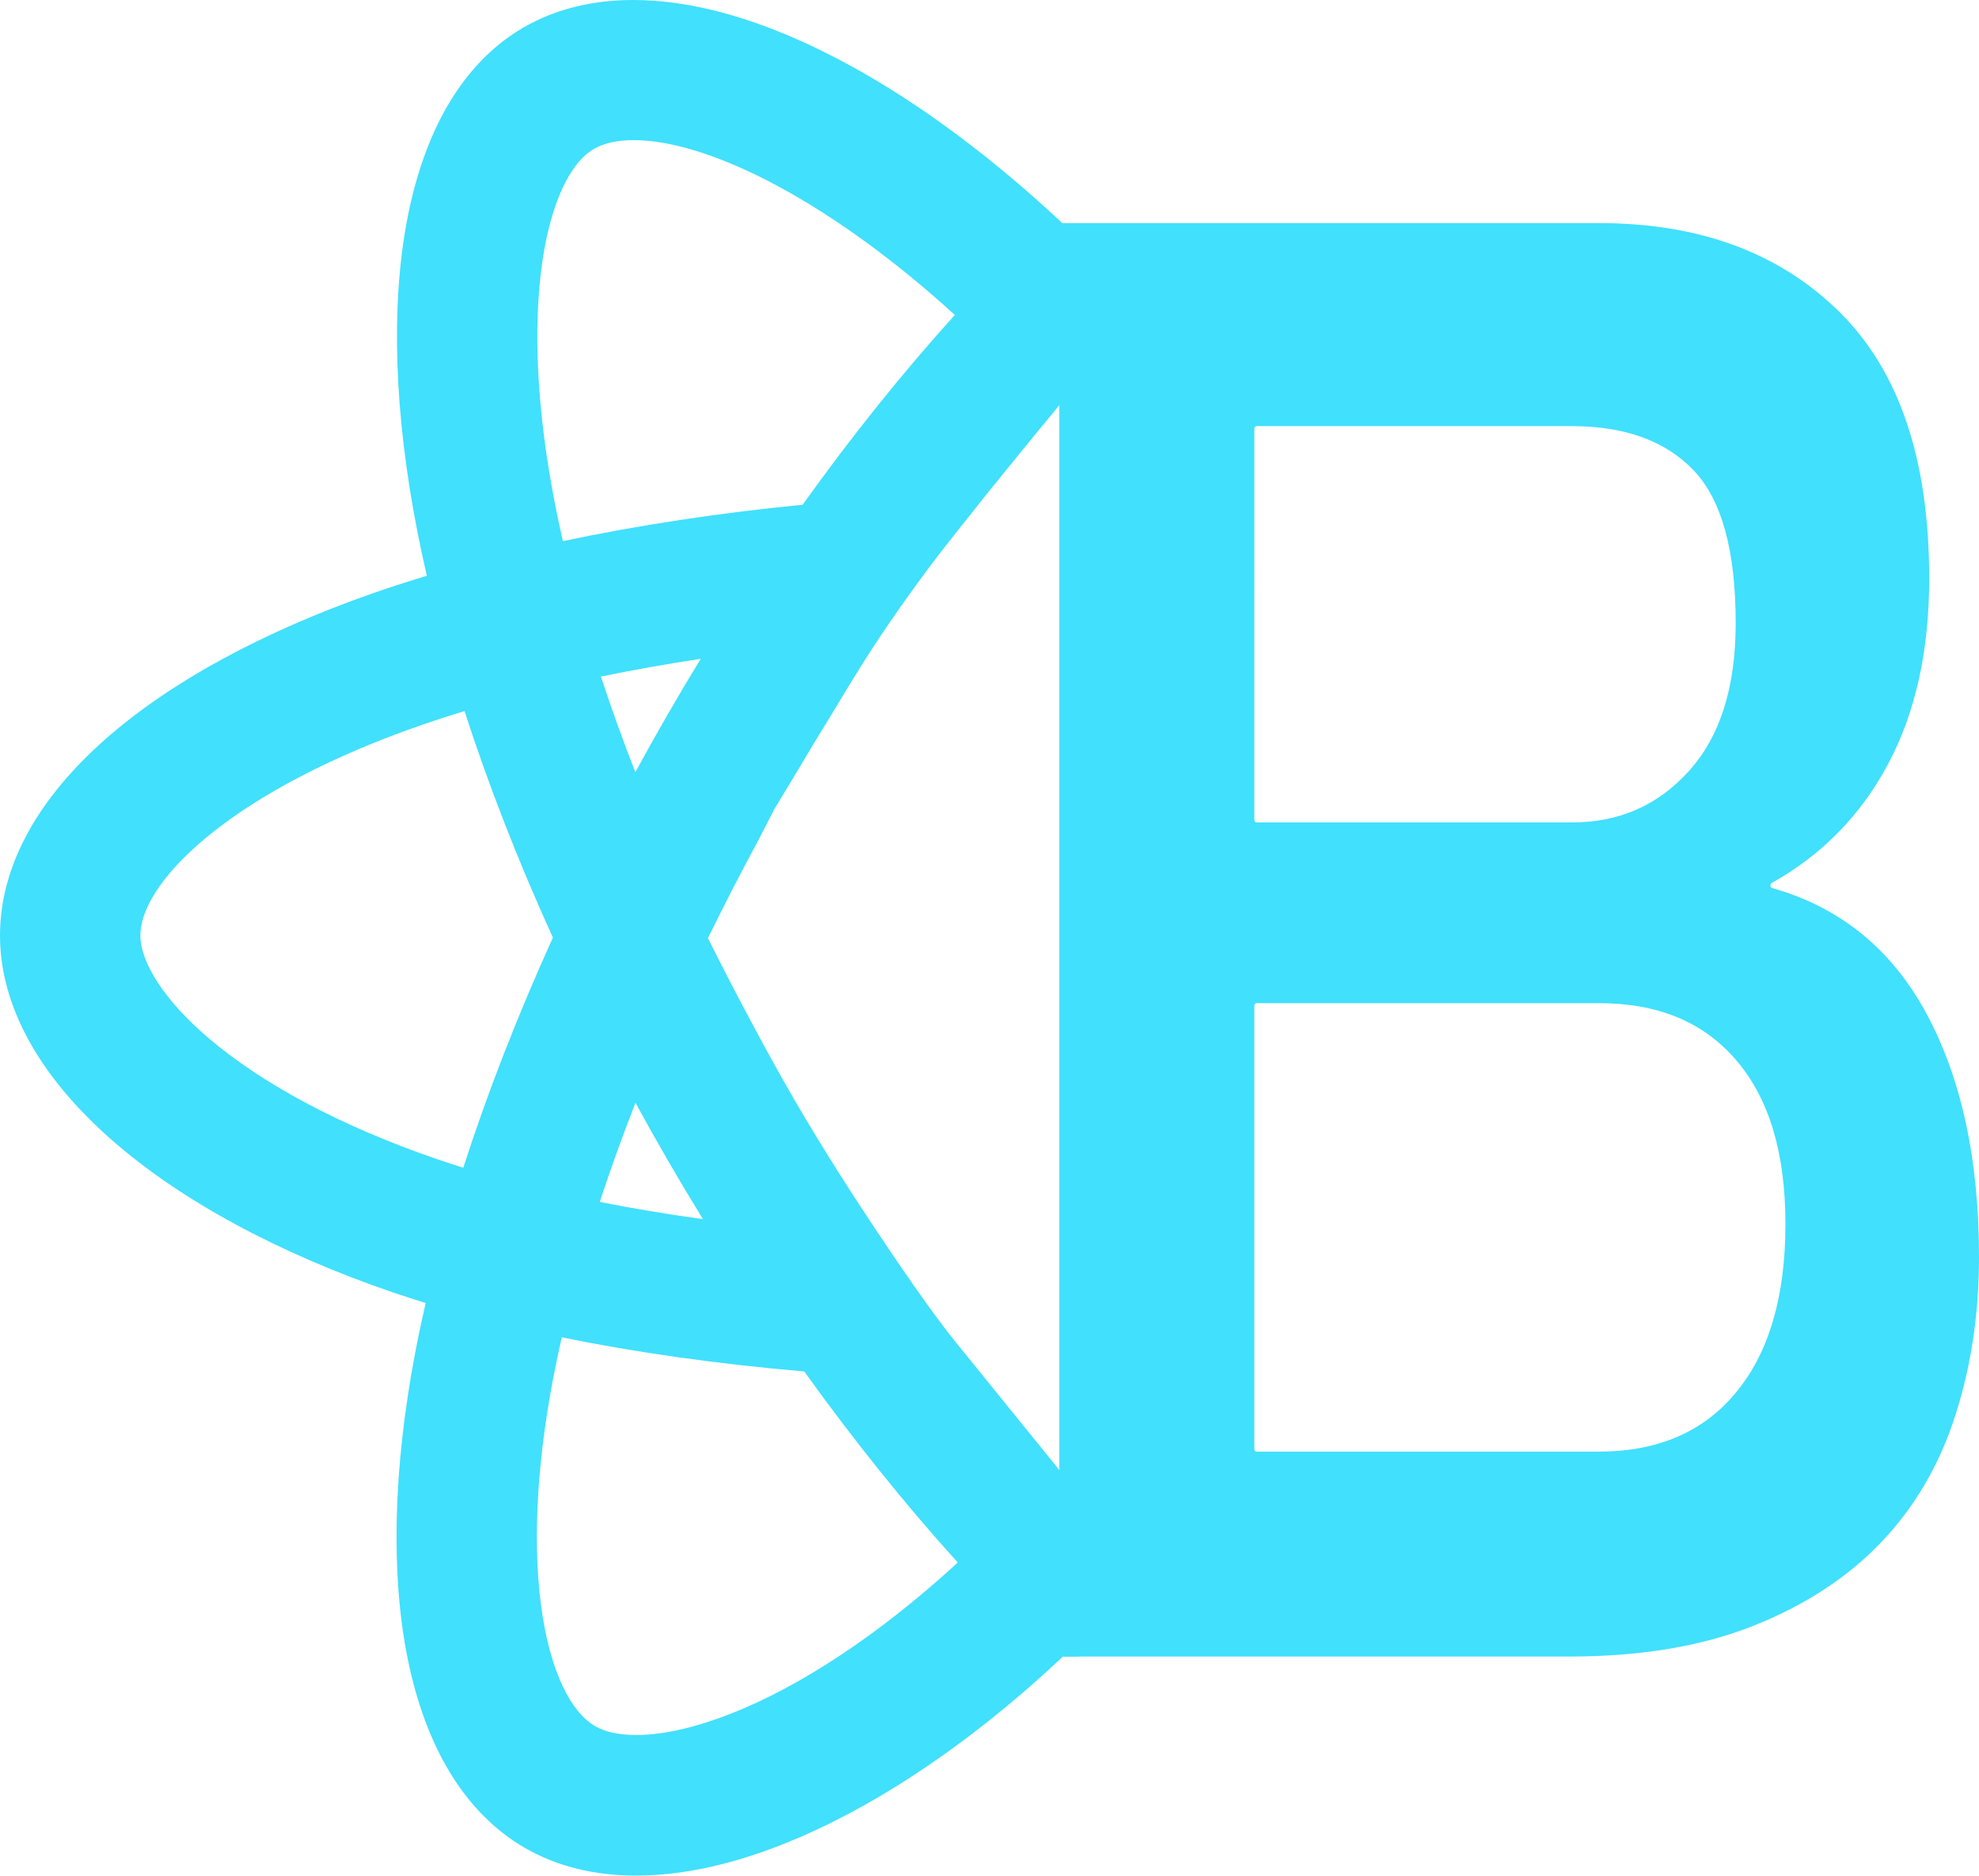
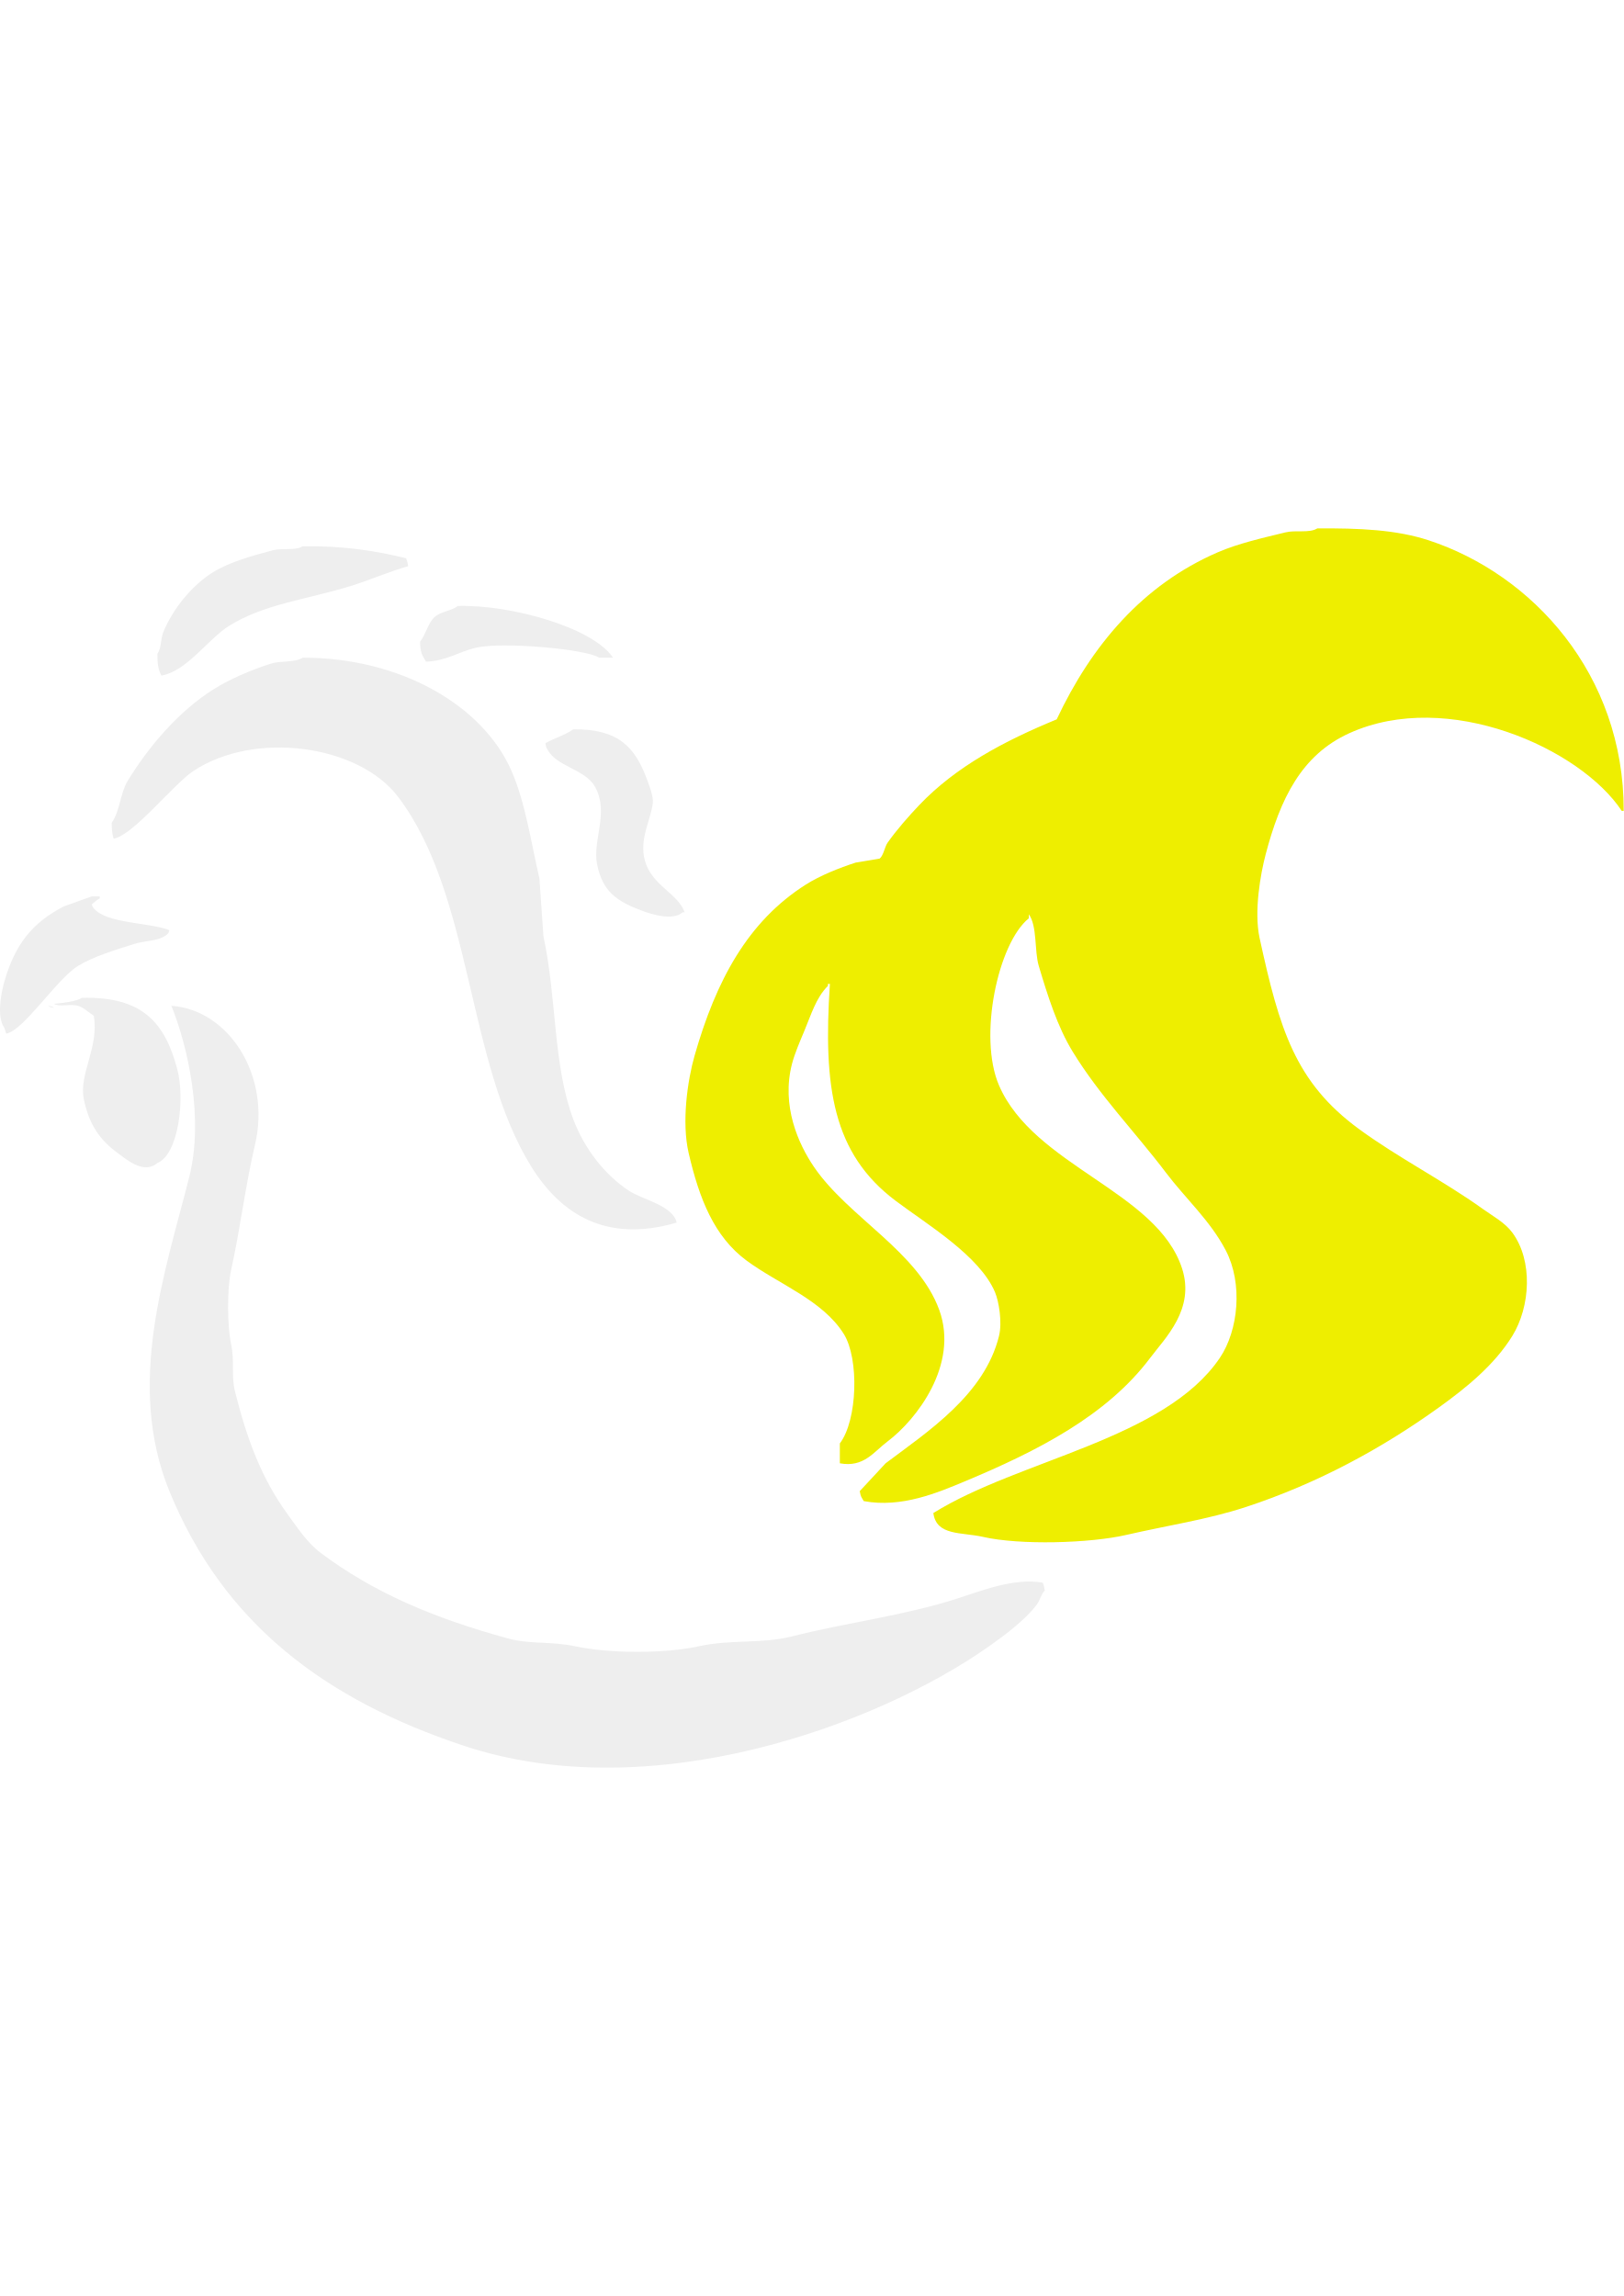
- <svg xmlns="http://www.w3.org/2000/svg" id="Layer_1" data-name="Layer 1" viewBox="0 0 2127.98 2016.87" fill="#41e0fd">
-   <path d="M888 1119.17c16-32.62 32.84-65.37 50.17-97.35l.15-.27 18.39-35.68 27.16-45 .17-.29c10.14-17.26 20.66-34.68 31.27-51.78l18.69-30.87c24.88-41.19 44.88-71.23 76.43-114.76 17-23.43 33.12-44 58.66-75.92l.06-.06 1.26-1.59.49-.63c10.37-13.22 20.84-26.25 31.11-38.73l.34-.42.2-.25c23.83-29.51 48.12-59.13 72.19-88l9.57-11.48V356.54H1267c-9.23-8.68-18.66-17.3-28.08-25.69-76.32-67.72-152.43-120.85-226.27-157.79-75.71-37.92-145.63-57.14-207.8-57.14-44.39 0-84.06 9.94-117.91 29.53-32.55 18.84-59.9 46.91-81.31 83.44-20.06 34.23-34.84 75.89-43.95 123.81-17.54 92.37-13.74 208 11 334.34 3.12 15.9 6.56 32 10.25 48-19.74 6-38.91 12.18-57.13 18.53-119.26 41.58-219 95.91-288.42 157.14-36 31.71-63.84 65.23-82.89 99.62-20.24 36.57-30.51 74.08-30.51 111.49 0 75 41.55 151 120.15 219.94 74 64.93 178.65 121.62 302.55 164 11.51 3.91 23.22 7.71 35 11.34-4.12 17.93-7.93 36-11.36 54-23.56 124.08-26.31 237.62-8 328.35 9.51 47 24.61 87.89 44.89 121.57 21.56 35.8 48.93 63.44 81.34 82.13 34.15 19.69 74.34 29.67 119.45 29.67 61.42 0 130.09-18.21 204.11-54.13 72.56-35.21 146.63-85.64 220.13-149.89 11.33-9.9 23-20.49 34.66-31.53h17.41v-174.39l-6.34-7.8-3-3.67-79.82-98.55-44.35-54.75c-22.39-27.64-58.25-78.79-101-144-34-51.84-58.76-93.47-70.5-113.63l-1.28-2.21c-20.49-35.33-35.71-63.79-47.93-86.64-15.3-28.63-30.39-57.87-44.91-87l2.66-5.17zm-80.86-172.89c-13.53-34.7-25.92-69.13-37-102.81 34.57-7.13 70.51-13.53 107.32-19.11-12.28 20.11-24.34 40.41-36 60.64s-23.12 40.69-34.32 61.28zm-38.25 462.1c11.45-34.86 24.31-70.56 38.39-106.59 11.29 20.7 22.87 41.3 34.58 61.53 12.27 21.19 25 42.48 37.95 63.58-38.46-5.32-75.62-11.53-110.92-18.51zM707.18 397.16c9-61.74 29.14-105.87 55.37-121.06 10.89-6.31 25.34-9.5 42.93-9.5 38.47 0 88.24 15.1 143.91 43.67 60.34 31 125.77 77.11 189.22 133.45q5.9 5.24 12.07 10.89c-55.81 61.71-110.81 130.28-163.68 204.1-90.08 8.8-176.68 21.94-257.76 39.11-2.93-12.84-5.68-25.75-8.2-38.5l-.24-1.32c-19.33-98.76-24.04-189-13.62-260.84zm11.31 727c-38.1 84-70.48 167.16-96.37 247.46-9-2.8-17.89-5.72-26.65-8.7-103-35.21-188.79-80.66-248.08-131.43-45.37-38.85-72.45-79.83-72.45-109.63 0-30.59 27.09-70 74.34-108.2 55-44.47 133.27-85.11 226.19-117.5 15.79-5.48 31.87-10.73 48-15.64 25.53 79.13 57.48 160.99 95.01 243.63zm.12 474.92c2.86-15 6-30.09 9.43-45.09 80 16.37 167.59 28.71 260.75 36.71 53.38 74.34 108.84 143.37 165.05 205.44-6.94 6.39-13.94 12.68-20.9 18.79-81.37 71.13-163.09 122.55-236.28 148.71l-1.52.54c-32.8 11.58-62.09 17.45-87 17.45-18.38 0-33.22-3.18-44.11-9.46-26.51-15.29-47.14-58.46-56.6-118.45-11.06-69.91-7.19-157.97 11.17-254.65z" transform="translate(-123.98 -115.92)" id="_Group_" data-name="&lt;Group&gt;" />
-   <path d="M2195.07 1205.1q-56.26-103.45-165.54-134.23a2.85 2.85 0 0 1-1.79-2.85 3 3 0 0 1 1.37-2.68c54.24-30.16 95.93-73.11 125.15-127.9q44.15-82.89 44.16-199.49c0-128.25-32.45-223.65-97.06-287.11s-150.62-95-257.7-95h-578.35c-1.25 0-2.27 1.31-2.27 2.93V1894.3c0 1.62 1 2.93 2.27 2.93h546.57q115.42 0 199.11-33.69c55.91-22.42 101.4-52.68 137.21-90.68s61.92-83.33 78.66-136c16.74-52.23 25.1-108.8 25.1-169.24.04-105.37-19.08-192.57-56.89-262.52zm-722.32-628c0-1.62 1-2.93 2.27-2.93h339.46c56.95 0 100.51 16 130.65 47.55s45.2 86.4 45.2 164.18c0 69.18-16.74 121.92-50.25 159.08s-75.37 55.32-125.63 55.32H1475c-1.25 0-2.27-1.31-2.27-2.93zm518.16 1035.8c-34.86 42.76-84.41 64-148.07 64H1475c-1.25 0-2.27-1.31-2.27-2.93v-476.4c0-1.62 1-2.93 2.27-2.93h367.82c63.66 0 112.57 19.89 148.07 61.35s52.93 99.82 52.93 176.3c.02 77.77-17.76 138.27-52.91 180.61z" transform="translate(-123.98 -115.92)" />
+ <svg xmlns="http://www.w3.org/2000/svg" width="595.276pt" height="841.89pt" viewBox="8.86 210.87 816.14 623.02" fill-rule="evenodd">
+   <g>
+     <path style="stroke:none; fill:#eeee00" d="M 671 210.89C 692.269 210.739 710.78 211.556 727 216.89C 778.975 233.982 825.123 284.042 825 352.89C 824.667 352.89 824.333 352.89 824 352.89C 803.379 321.603 736.584 291.331 687 313.89C 663.033 324.794 652.386 346.733 645 374.89C 642.464 384.559 639.069 403.452 642 416.89C 651.978 462.632 659.807 489.305 692 512.89C 711.623 527.266 734.38 538.82 754 552.89C 759.234 556.644 765.229 559.8 769 564.89C 779.448 578.994 778.135 602.106 769 616.89C 759.97 631.503 745.858 642.93 732 652.89C 703.864 673.112 671.494 690.916 635 702.89C 615.823 709.182 595.57 712.138 575 716.89C 556.633 721.133 521.409 722.098 503 717.89C 492.232 715.428 479.486 717.468 478 705.89C 521.029 679.061 594.326 668.874 622 627.89C 631.353 614.039 633.663 590.546 625 573.89C 617.217 558.925 604.684 547.706 595 534.89C 579.549 514.441 561.619 496.173 548 473.89C 540.363 461.396 535.517 446.001 531 430.89C 528.706 423.215 530.309 410.936 526 404.89C 526 405.557 526 406.223 526 406.89C 510.445 419.422 500.468 466.479 511 490.89C 528.524 531.507 590.398 544.141 603 582.89C 609.659 603.364 594.562 617.812 587 627.89C 565.134 657.03 530.044 674.829 494 689.89C 480.496 695.533 462.044 703.469 443 699.89C 441.879 697.799 441.565 698.058 441 694.89C 445.333 690.224 449.667 685.556 454 680.89C 475.339 664.848 503.748 646.352 511 616.89C 512.713 609.93 510.915 599.441 509 594.89C 501.265 576.508 474.547 560.603 459 548.89C 427.5 525.158 422.547 491.995 426 439.89C 425.667 439.89 425.333 439.89 425 439.89C 425 440.223 425 440.557 425 440.89C 419.005 446.798 416.553 455.454 413 463.89C 411.131 468.328 408.367 474.69 407 479.89C 401.401 501.193 410.258 520.521 418 531.89C 435.298 557.293 470.357 574.423 481 603.89C 490.923 631.362 469.442 659.04 455 669.89C 447.897 675.227 443.079 683.107 431 680.89C 431 677.557 431 674.223 431 670.89C 439.889 659.217 440.762 628.376 433 615.89C 422.369 598.789 400.018 590.768 384 578.89C 367.84 566.906 360.329 547.906 355 524.89C 351.387 509.286 354.461 488.263 358 475.89C 368.76 438.274 384.66 408.451 414 389.89C 421.099 385.399 430.678 381.566 439 378.89C 443 378.223 447 377.557 451 376.89C 452.951 375.377 453.517 370.993 455 368.89C 459.444 362.588 465.608 355.535 471 349.89C 489.341 330.689 513.344 317.871 540 306.89C 557.444 269.802 583.128 239.26 621 222.89C 631.366 218.409 643.667 215.65 655 212.89C 660.322 211.594 666.968 213.406 671 210.89" />
+     <path style="stroke:none; fill:#eeeeee" d="M 161 219.89C 181.732 219.553 197.933 222.238 213 225.89C 213.536 227.406 213.675 227.583 214 229.89C 204.884 232.434 194.402 237.002 185 239.89C 162.261 246.873 141.831 248.827 124 259.89C 113.623 266.328 102.687 282.765 90 284.89C 88.412 281.94 87.925 279.169 88 273.89C 90.085 270.922 89.451 266.64 91 262.89C 95.897 251.033 105.57 239.339 116 232.89C 124.281 227.77 135.843 224.552 146 221.89C 150.868 220.614 157.244 222.226 161 219.89" />
+     <path style="stroke:none; fill:#eeeeee" d="M 239 249.89C 266.155 249.146 307.115 260.952 317 275.89C 314.667 275.89 312.333 275.89 310 275.89C 303.521 271.507 261.113 267.781 248 270.89C 239.171 272.983 233.504 277.472 223 277.89C 221.101 274.654 220.096 273.533 220 267.89C 223.114 263.965 223.977 257.848 228 254.89C 231.146 252.577 235.919 252.269 239 249.89" />
+     <path style="stroke:none; fill:#eeeeee" d="M 161 275.89C 210.093 275.802 251.674 299.856 266 332.89C 273.019 349.075 275.69 368.279 280 386.89C 280.667 396.556 281.333 406.224 282 415.89C 288.749 446.91 286.794 480.743 297 507.89C 302.561 522.683 312.707 535.736 325 543.89C 331.697 548.332 346.999 551.175 349 559.89C 313.219 570.357 290.581 555.299 276 531.89C 243.242 479.296 246.579 395.557 209 345.89C 189.111 319.603 136.756 312.427 106 332.89C 96.012 339.535 75.949 365.092 66 366.89C 65.287 364.841 65.007 362.216 65 358.89C 69.167 352.994 69.304 343.968 73 337.89C 83.636 320.399 98.787 302.78 116 291.89C 124.397 286.578 135.046 282.076 145 278.89C 150.009 277.286 156.887 278.489 161 275.89" />
+     <path style="stroke:none; fill:#eeeeee" d="M 297 311.89C 319.614 311.665 327.946 320.702 334 336.89C 334.902 339.302 337.367 345.418 337 348.89C 336.134 357.092 329.994 367.092 333 377.89C 336.532 390.578 349.542 394.183 353 403.89C 352.667 403.89 352.333 403.89 352 403.89C 346.811 408.428 335.833 404.718 331 402.89C 319.01 398.354 311.757 393.51 309 379.89C 306.521 367.641 315.166 353.966 308 340.89C 303.029 331.819 288.253 330.678 284 321.89C 283.248 320.817 283.399 320.944 283 318.89C 286.758 316.632 293.101 314.749 297 311.89" />
+     <path style="stroke:none; fill:#eeeeee" d="M 55 395.89C 56.333 395.89 57.667 395.89 59 395.89C 59 396.223 59 396.557 59 396.89C 57.176 397.872 56.459 398.734 55 399.89C 55.631 401.644 55.193 400.861 56 401.89C 62.561 409.754 83.964 408.861 94 412.89C 93.369 414.644 93.807 413.861 93 414.89C 88.738 418.561 82.162 417.911 76 419.89C 66.93 422.803 55.842 426.039 48 430.89C 37.328 437.492 20.807 463.31 12 464.89C 11.667 463.89 11.333 462.89 11 461.89C 7.145 456.506 9.368 444.593 11 438.89C 16.444 419.865 25.133 409.072 41 400.89C 45.666 399.223 50.334 397.557 55 395.89" />
+     <path style="stroke:none; fill:#eeeeee" d="M 50 446.89C 80.655 446.112 91.831 459.518 98 482.89C 101.974 497.948 98.483 525.745 88 529.89C 81.148 535.922 72.152 527.906 68 524.89C 59.102 518.427 53.629 510.63 51 497.89C 48.371 485.148 58.747 471.832 56 455.89C 53.529 454.396 51.052 451.756 48 450.89C 43.932 449.735 38.867 451.705 36 449.89C 39.548 449.576 47.257 448.773 50 446.89" />
+     <path style="stroke:none; fill:#eeeeee" d="M 33 450.89C 35.076 451.262 34.925 451.132 36 451.89C 33.924 451.518 34.075 451.648 33 450.89" />
+     <path style="stroke:none; fill:#eeeeee" d="M 95 450.89C 123.771 452.868 145.288 485.888 137 520.89C 132.256 540.926 129.586 563.261 125 583.89C 122.907 593.305 123.108 612.163 125 620.89C 126.924 629.763 124.95 636.716 127 644.89C 133.131 669.339 140.541 688.664 153 705.89C 158.019 712.829 163.24 720.814 170 725.89C 196.663 745.907 226.819 758.684 264 768.89C 275.388 772.016 285.573 770.235 298 772.89C 315.157 776.555 342.744 776.652 360 772.89C 376.601 769.271 391.54 771.799 407 767.89C 434.833 760.851 463.116 757.529 490 748.89C 502.007 745.031 518.588 738.343 533 740.89C 533.536 742.405 533.675 742.583 534 744.89C 532.028 746.895 531.718 749.52 530 751.89C 524.613 759.319 513.501 767.598 506 772.89C 449.884 812.479 336.449 854.28 242 822.89C 171.944 799.606 121.134 761.309 94 694.89C 71.966 640.955 91.992 584.508 104 536.89C 111.364 507.689 103.411 471.647 95 450.89" />
+   </g>
</svg>
